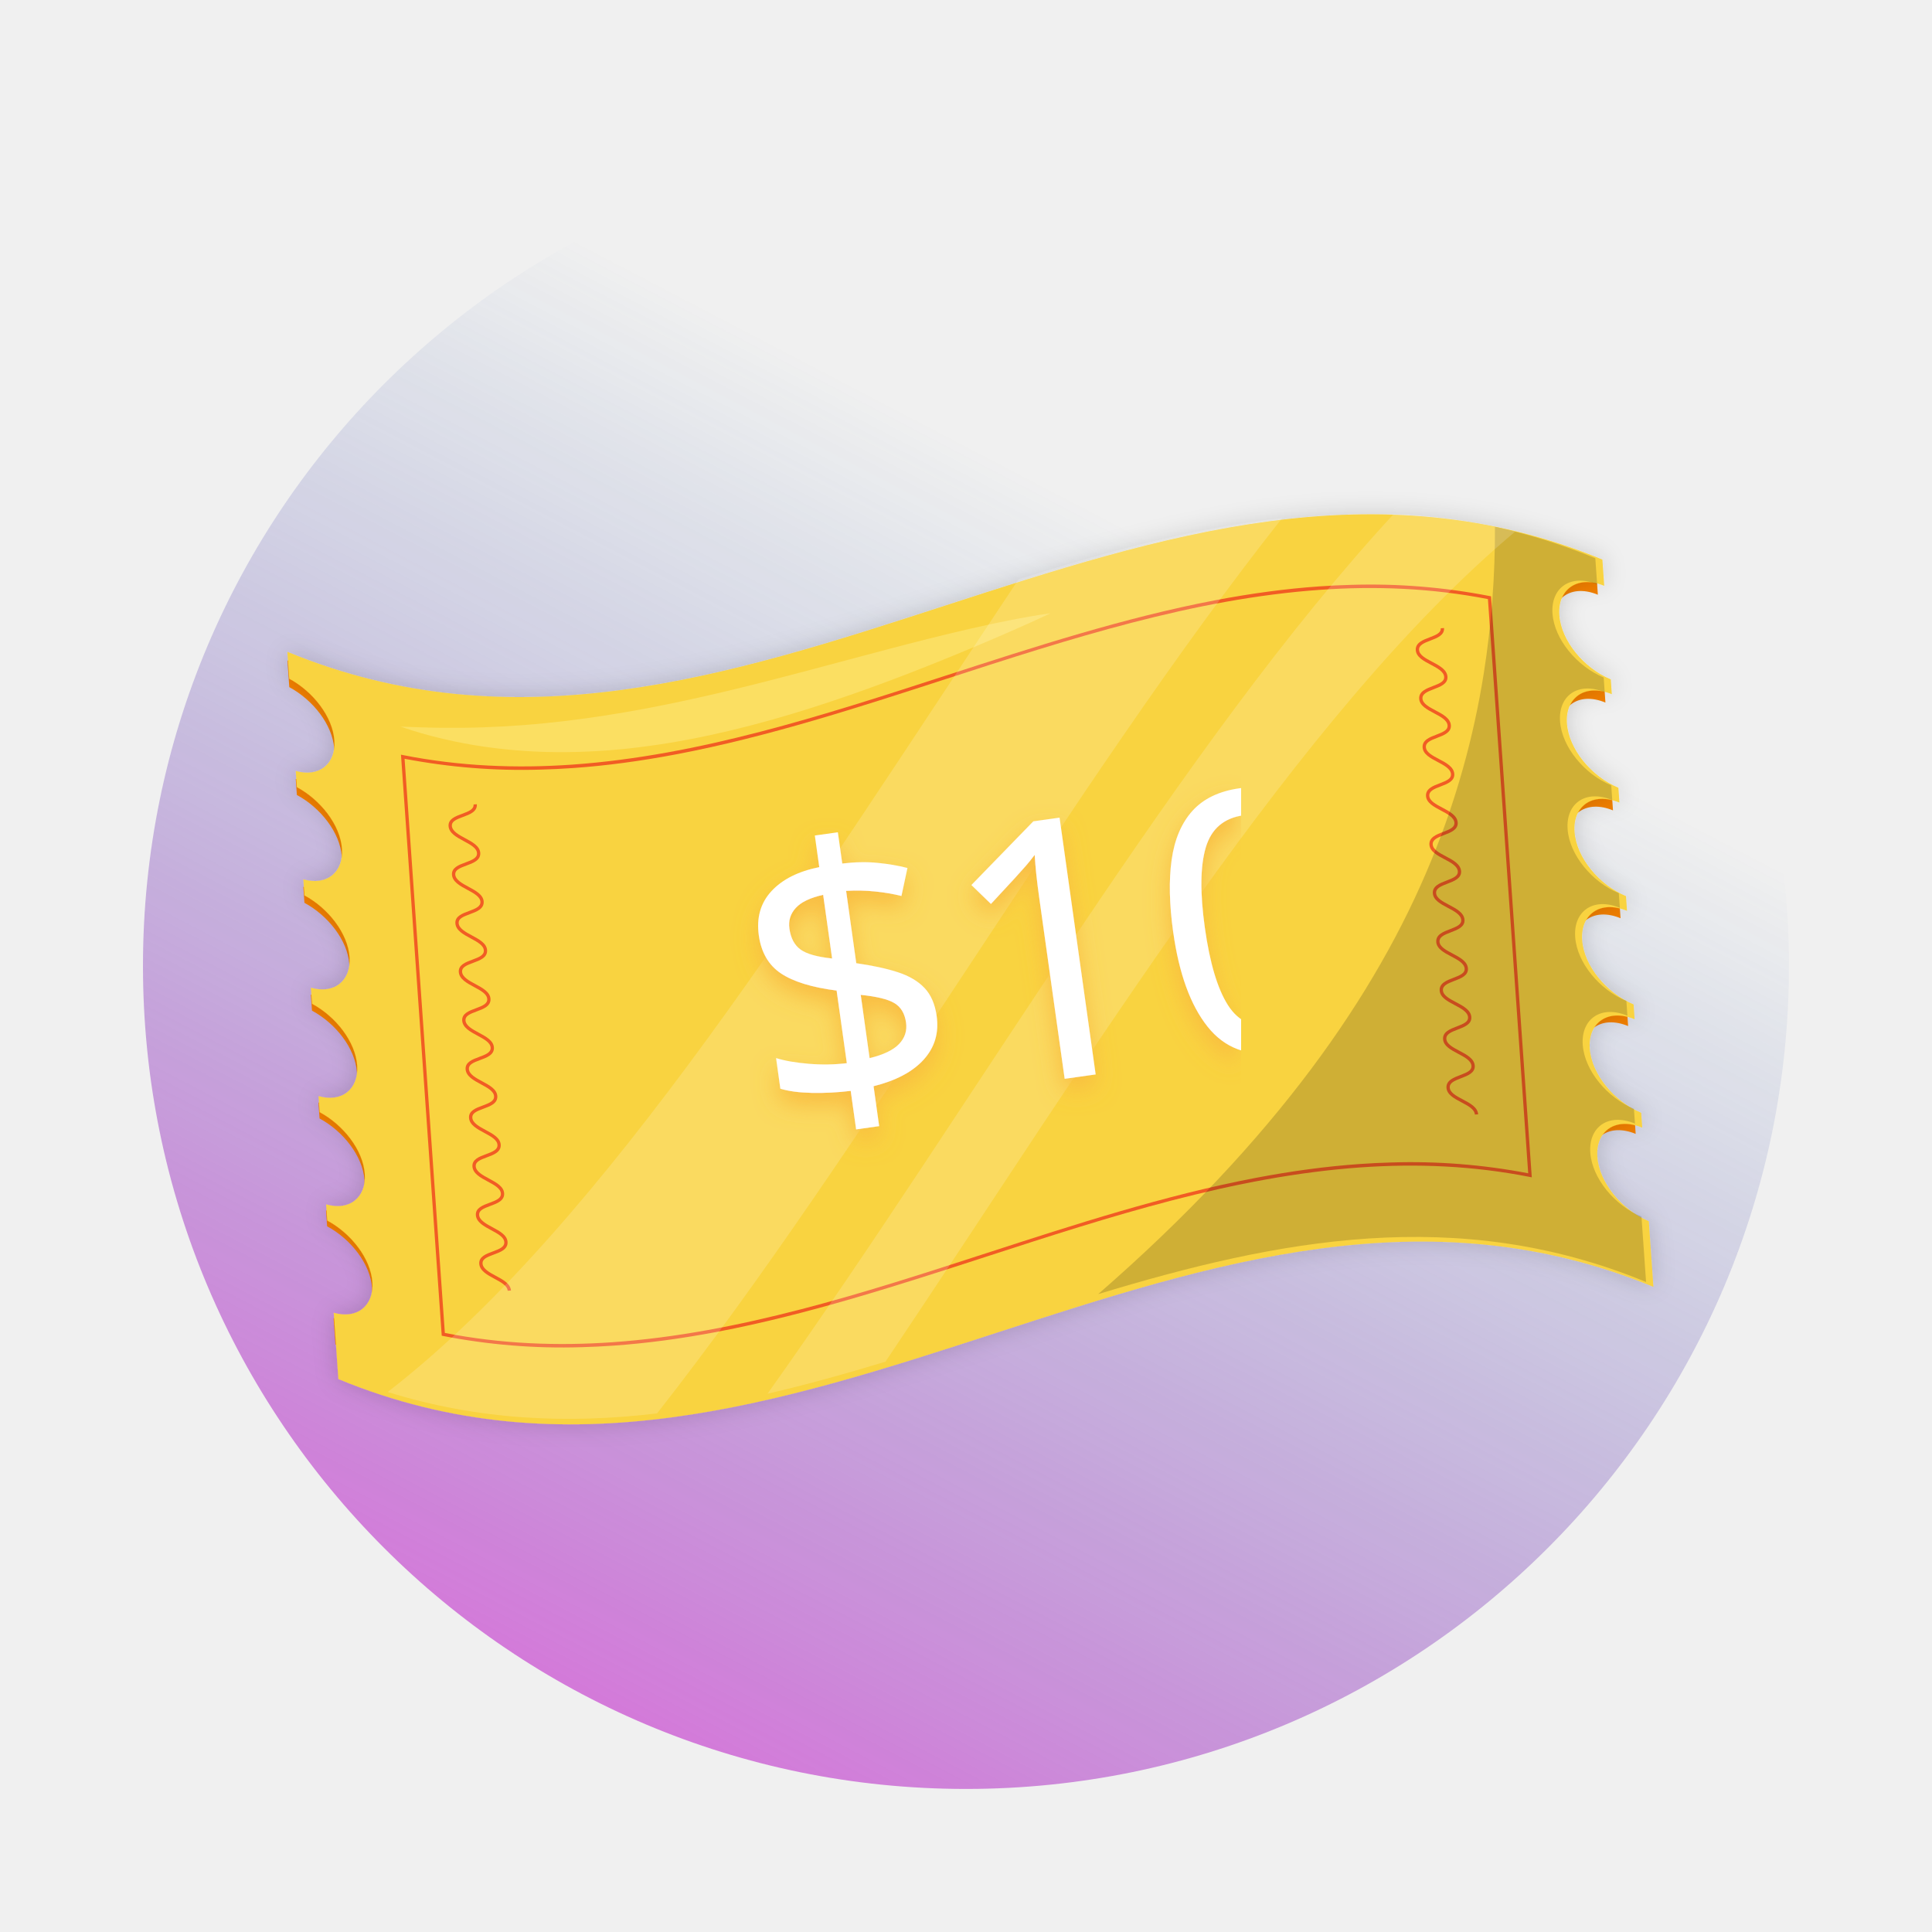
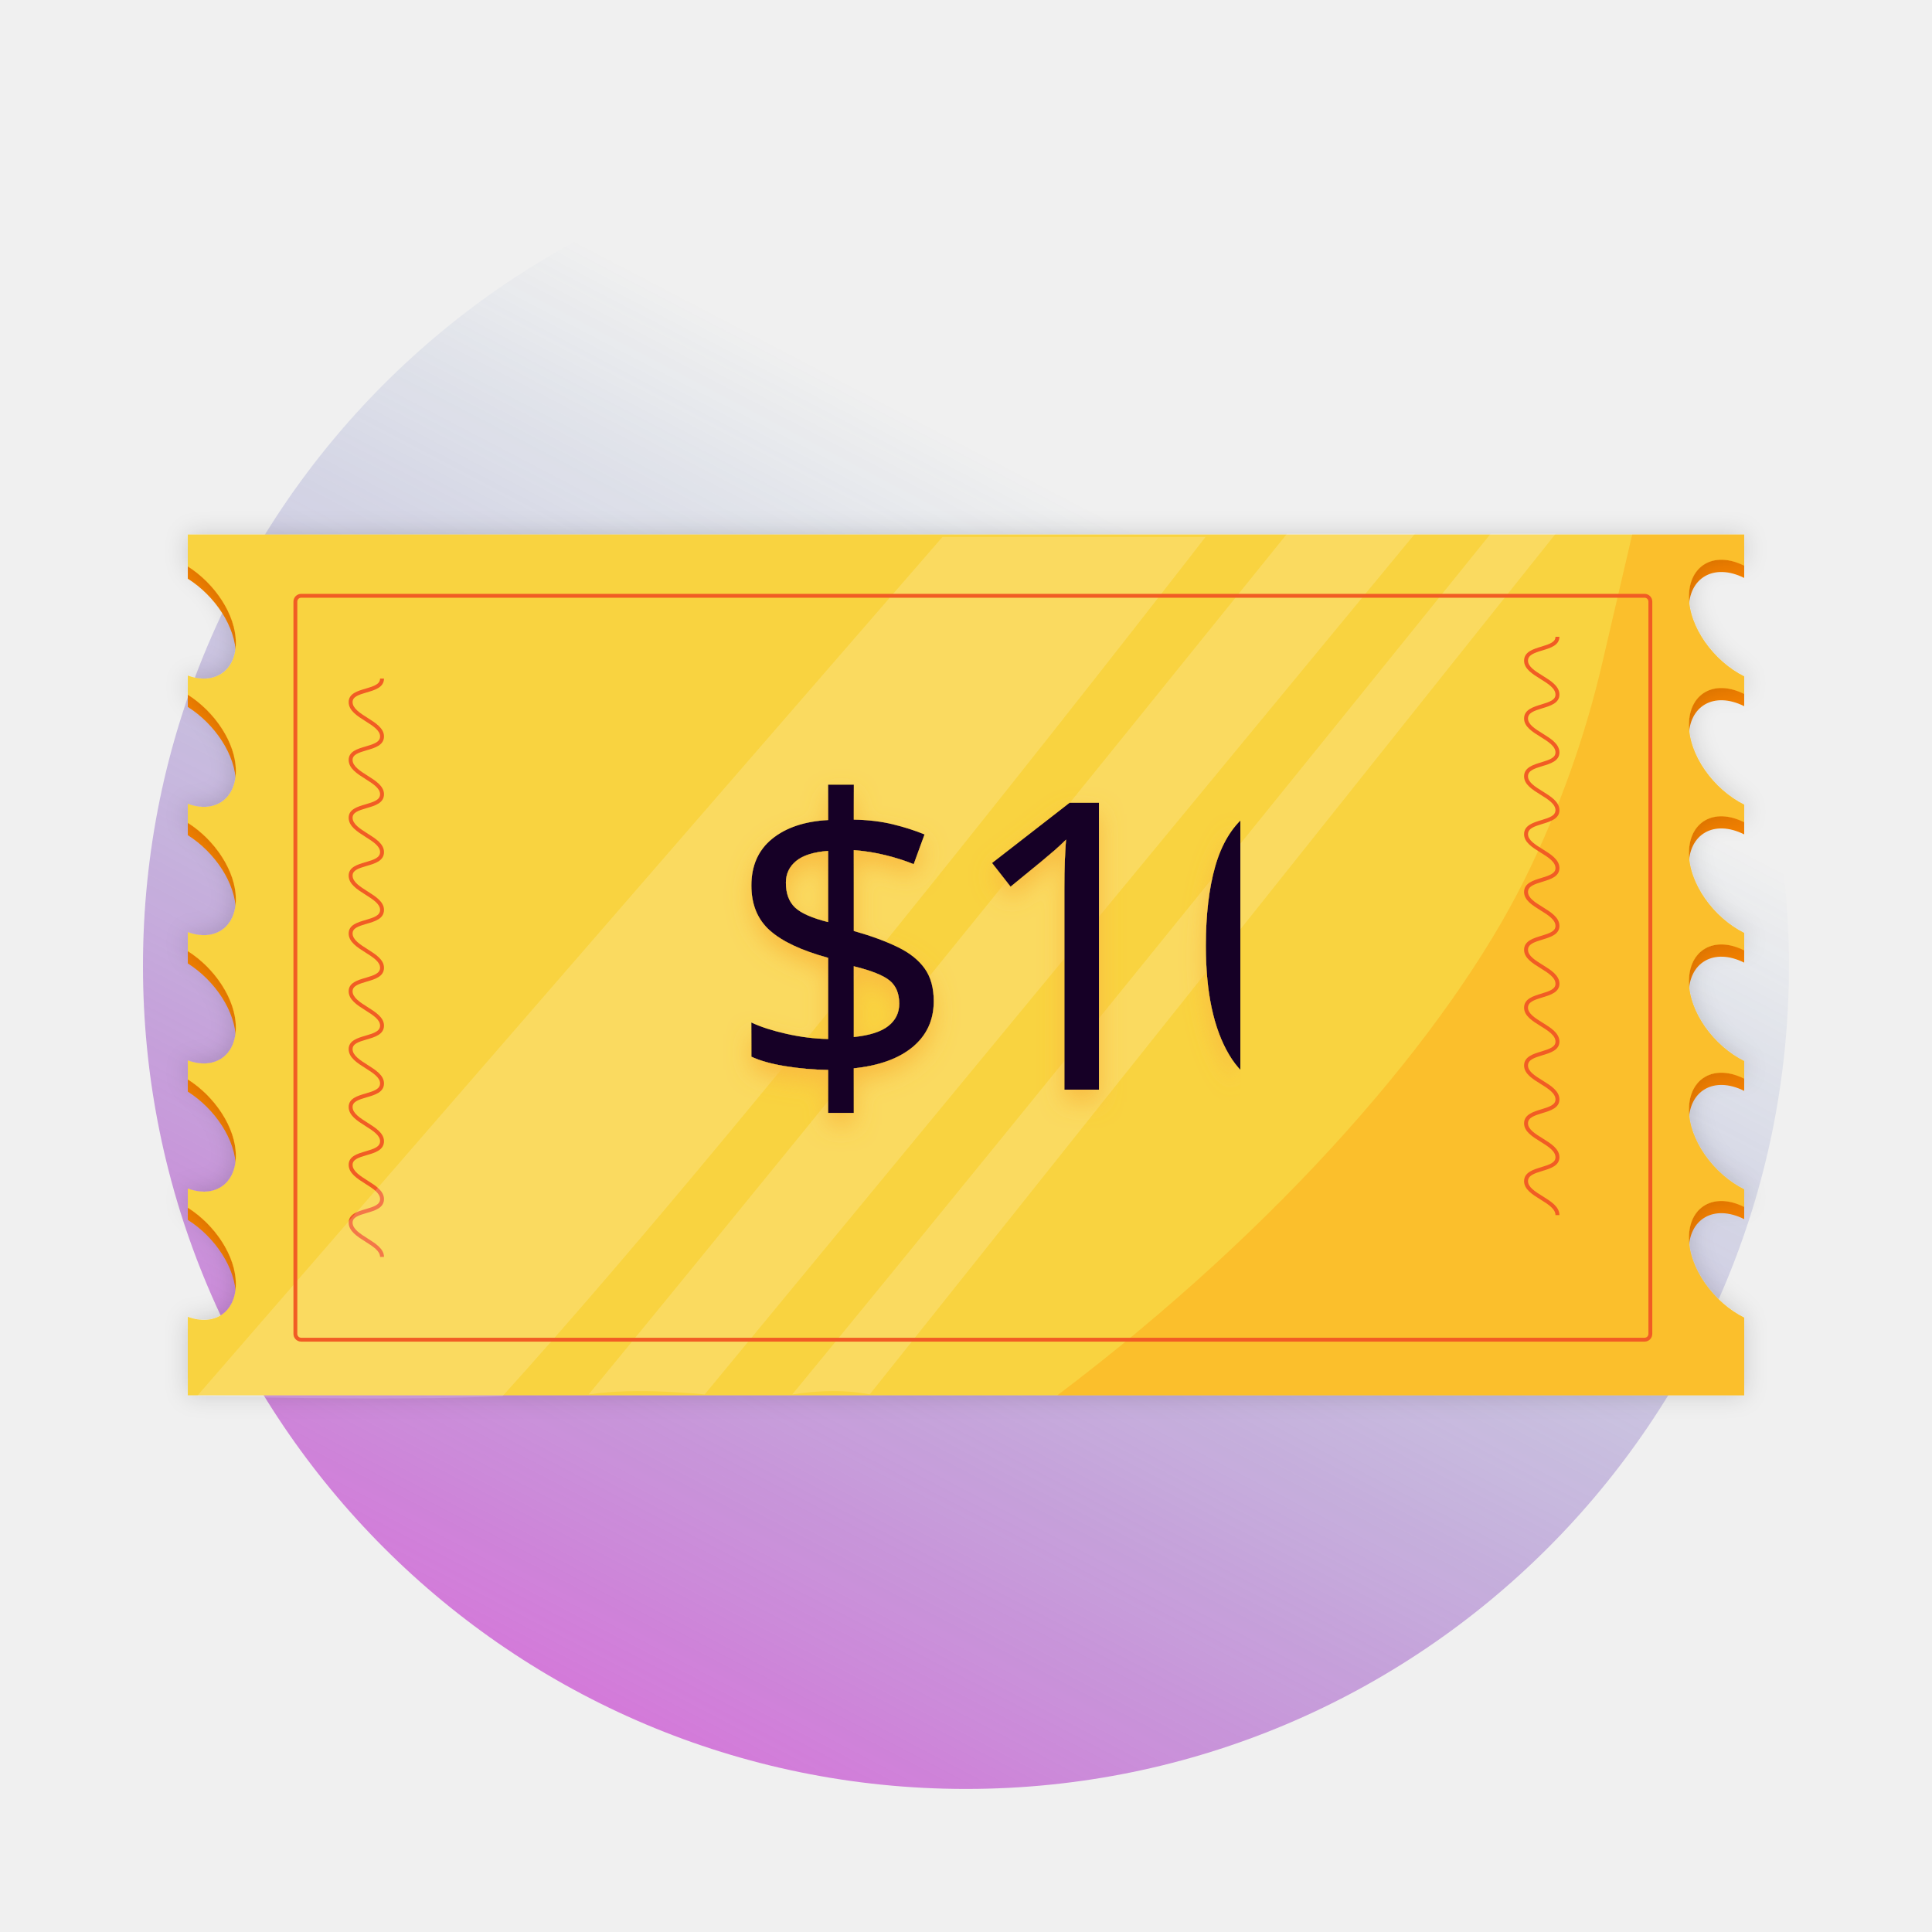
<svg xmlns="http://www.w3.org/2000/svg" width="500" height="500" viewBox="0 0 500 500">
  <defs>
-     <style>
-       .cls-1 {
-         clip-path: url(#clip-e-Voucher_10);
-       }
- 
-       .cls-2 {
-         fill: url(#linear-gradient);
-       }
- 
-       .cls-3 {
-         fill: #f48100;
-       }
- 
-       .cls-4 {
-         fill: #f9d33f;
-       }
- 
-       .cls-5 {
-         fill: #f15c24;
-       }
- 
-       .cls-6, .cls-9 {
-         opacity: 0.169;
-       }
- 
-       .cls-7 {
-         opacity: 0.541;
-         mix-blend-mode: soft-light;
-         isolation: isolate;
-       }
- 
-       .cls-10, .cls-8, .cls-9 {
-         fill: #fff;
-       }
- 
-       .cls-10 {
-         font-size: 94px;
-         font-family: BebasNeueBold, Bebas Neue;
-       }
- 
-       .cls-11 {
-         filter: url(#_10);
-       }
- 
-       .cls-12 {
-         filter: url(#_Path_);
-       }
-     </style>
    <linearGradient id="linear-gradient" x1="0.595" y1="0.229" x2="0.101" y2="1.174" gradientUnits="objectBoundingBox">
      <stop offset="0" stop-color="#124c9f" stop-opacity="0" />
      <stop offset="1" stop-color="#ff21da" stop-opacity="0.82" />
    </linearGradient>
-     <filter id="_Path_" x="64.061" y="119.339" width="371.877" height="261.322" filterUnits="userSpaceOnUse">
+     <filter id="_Path_" x="39.603" y="129.344" width="420.794" height="240.771" filterUnits="userSpaceOnUse">
      <feOffset input="SourceAlpha" />
      <feGaussianBlur stdDeviation="3" result="blur" />
      <feFlood flood-opacity="0.161" />
      <feComposite operator="in" in2="blur" />
      <feComposite in="SourceGraphic" />
    </filter>
-     <filter id="_10" x="176.427" y="184.434" width="144.637" height="145.488" filterUnits="userSpaceOnUse">
+     <filter id="_10" x="179" y="182" width="142" height="143" filterUnits="userSpaceOnUse">
      <feOffset dy="3" input="SourceAlpha" />
      <feGaussianBlur stdDeviation="3" result="blur-2" />
      <feFlood flood-color="#f9bb3f" />
      <feComposite operator="in" in2="blur-2" />
      <feComposite in="SourceGraphic" />
    </filter>
    <clipPath id="clip-e-Voucher_10">
      <rect width="500" height="500" />
    </clipPath>
  </defs>
-   <g id="e-Voucher_10" data-name="e-Voucher 10" class="cls-1">
-     <ellipse id="Ellipse_58" data-name="Ellipse 58" class="cls-2" cx="212.989" cy="212.989" rx="212.989" ry="212.989" transform="translate(37 37)" />
-     <g id="Layer_1" data-name="Layer 1" transform="matrix(0.998, -0.07, 0.07, 0.998, 73.061, 152.011)">
-       <g id="_Group_" data-name="&lt;Group&gt;" transform="translate(0 0)">
-         <path id="_Path_2" data-name="&lt;Path&gt;" class="cls-3" d="M339.344,23.026V16.253c-113.115-56.3-226.23,56.3-339.344,0v6.934C5.9,26.913,10.476,33.7,10.476,39.834,10.476,45.942,5.9,49.154,0,47v4.151C5.9,54.875,10.476,61.665,10.476,67.8,10.476,73.9,5.9,77.116,0,74.962v4.15c5.9,3.727,10.476,10.517,10.476,16.648,0,6.108-4.572,9.32-10.476,7.165v4.15c5.9,3.726,10.476,10.516,10.476,16.648,0,6.107-4.572,9.32-10.476,7.164v4.151c5.9,3.726,10.476,10.516,10.476,16.647,0,6.107-4.572,9.32-10.476,7.165V163c5.9,3.726,10.476,10.516,10.476,16.648,0,6.107-4.572,9.32-10.476,7.164v6.823c113.115,56.3,226.229-56.3,339.344,0v-6.662c-6.664-3.324-12.067-10.77-12.067-17.447,0-6.652,5.4-10.01,12.067-6.686V159.01c-6.664-3.325-12.067-10.771-12.067-17.448,0-6.651,5.4-10.01,12.067-6.686v-3.83c-6.664-3.324-12.067-10.77-12.067-17.447,0-6.651,5.4-10.01,12.067-6.686v-3.83c-6.664-3.324-12.067-10.77-12.067-17.447,0-6.652,5.4-10.009,12.067-6.686v-3.83c-6.664-3.324-12.067-10.77-12.067-17.447,0-6.651,5.4-10.01,12.067-6.686v-3.83c-6.664-3.324-12.067-10.77-12.067-17.447C327.278,23.061,332.68,19.7,339.344,23.026Z" transform="translate(0 2.686)" />
-         <g class="cls-12" transform="matrix(1, 0.07, -0.07, 1, -62.28, -156.74)">
-           <path id="_Path_3" data-name="&lt;Path&gt;" class="cls-4" d="M327.293,29.742c0,6.655,5.375,14.1,12.051,17.426V51c-6.676-3.329-12.051.048-12.051,6.676,0,6.69,5.375,14.13,12.051,17.46v3.835c-6.676-3.33-12.051.014-12.051,6.677,0,6.689,5.375,14.13,12.051,17.46v3.8c-6.676-3.329-12.051.048-12.051,6.711,0,6.69,5.375,14.1,12.051,17.426v3.834c-6.676-3.329-12.051.048-12.051,6.711s5.375,14.1,12.051,17.425v3.834c-6.676-3.329-12.051.048-12.051,6.677,0,6.689,5.375,14.131,12.051,17.46v16.946c-113.115-56.3-226.23,56.3-339.344,0V186.815c5.888,2.146,10.476-1.056,10.476-7.172S5.888,166.742,0,163.022v-4.177c5.888,2.181,10.476-1.056,10.476-7.138,0-6.14-4.588-12.934-10.476-16.656v-4.142c5.888,2.146,10.476-1.057,10.476-7.173C10.476,117.6,5.888,110.8,0,107.08v-4.142c5.888,2.146,10.476-1.056,10.476-7.173C10.476,89.626,5.888,82.831,0,79.11V74.968c5.888,2.145,10.476-1.056,10.476-7.172S5.888,54.894,0,51.174V47c5.888,2.146,10.476-1.056,10.476-7.138C10.476,33.719,5.888,26.924,0,23.2V16.254c113.115,56.3,226.229-56.3,339.344,0v6.779C332.668,19.7,327.293,23.081,327.293,29.742Z" transform="matrix(1, -0.07, 0.07, 1, 73.06, 152.01)" />
+   <g id="e-Voucher_10" data-name="e-Voucher 10" clip-path="url(#clip-e-Voucher_10)">
+     <ellipse id="Ellipse_58" data-name="Ellipse 58" cx="212.989" cy="212.989" rx="212.989" ry="212.989" transform="translate(37 37)" fill="url(#linear-gradient)" />
+     <g id="Layer_1" data-name="Layer 1" transform="translate(48.603 138.08)">
+       <g id="_Group_" data-name="&lt;Group&gt;" transform="translate(0)">
+         <path id="_Path_2" data-name="&lt;Path&gt;" d="M402.794,8.039V0C271,0,134.264,66.831,0,0V8.23c7.008,4.423,12.435,12.482,12.435,19.76,0,7.249-5.426,11.063-12.435,8.5v4.927C7.008,45.844,12.435,53.9,12.435,61.181c0,7.25-5.426,11.062-12.435,8.5v4.926c7.008,4.423,12.435,12.483,12.435,19.761,0,7.25-5.426,11.063-12.435,8.5V107.8c7.008,4.423,12.435,12.483,12.435,19.76,0,7.249-5.426,11.062-12.435,8.5v4.927c7.008,4.423,12.435,12.482,12.435,19.76,0,7.249-5.426,11.063-12.435,8.5v4.926c7.008,4.423,12.435,12.482,12.435,19.761,0,7.249-5.426,11.063-12.435,8.5,0,2.7,0,9.892,0,12.592,149.724,0,266.091-4.493,402.794-4.493v-7.908c-7.91-3.946-14.323-12.784-14.323-20.709,0-7.9,6.413-11.882,14.323-7.936v-4.545c-7.91-3.946-14.323-12.785-14.323-20.71,0-7.895,6.413-11.881,14.323-7.936v-4.546c-7.91-3.945-14.323-12.784-14.323-20.709,0-7.895,6.413-11.882,14.323-7.936v-4.546c-7.91-3.946-14.323-12.784-14.323-20.709,0-7.9,6.413-11.881,14.323-7.936V69.875c-7.91-3.946-14.323-12.784-14.323-20.709,0-7.895,6.413-11.881,14.323-7.936V36.685c-7.91-3.946-14.323-12.784-14.323-20.709C388.471,8.08,394.883,4.094,402.794,8.039Z" transform="translate(0 3.452)" fill="#f48100" />
+         <g transform="matrix(1, 0, 0, 1, -48.6, -138.08)" filter="url(#_Path_)">
+           <path id="_Path_3" data-name="&lt;Path&gt;" d="M388.489,16.011c0,7.9,6.381,16.732,14.3,20.685v4.551c-7.924-3.952-14.3.057-14.3,7.924,0,7.94,6.381,16.772,14.3,20.724v4.552c-7.924-3.952-14.3.017-14.3,7.925,0,7.939,6.381,16.772,14.3,20.724v4.51c-7.924-3.952-14.3.057-14.3,7.965,0,7.94,6.381,16.732,14.3,20.684v4.551c-7.924-3.952-14.3.057-14.3,7.966s6.381,16.731,14.3,20.683v4.551c-7.924-3.952-14.3.057-14.3,7.925,0,7.94,6.381,16.773,14.3,20.724v20.115H0V202.453C6.989,205,12.435,201.2,12.435,193.94S6.989,178.627,0,174.211v-4.958c6.989,2.588,12.435-1.253,12.435-8.473,0-7.288-5.445-15.353-12.435-19.77v-4.916c6.989,2.547,12.435-1.254,12.435-8.514,0-7.288-5.445-15.353-12.435-19.77v-4.917c6.989,2.548,12.435-1.254,12.435-8.514,0-7.287-5.445-15.353-12.435-19.769V69.692c6.989,2.546,12.435-1.253,12.435-8.514S6.989,45.866,0,41.449V36.492c6.989,2.547,12.435-1.254,12.435-8.473,0-7.287-5.445-15.353-12.435-19.77V0H402.794V8.046C394.869,4.094,388.489,8.1,388.489,16.011Z" transform="translate(48.6 138.34)" fill="#f9d33f" />
        </g>
-         <g id="_Group_2" data-name="&lt;Group&gt;" transform="translate(27.594 18.517)">
+         <g id="_Group_2" data-name="&lt;Group&gt;" transform="translate(41.63 37.529)">
          <g id="_Group_3" data-name="&lt;Group&gt;" transform="translate(0 0)">
-             <path id="_Compound_Path_" data-name="&lt;Compound Path&gt;" class="cls-5" d="M44.166,183.147c-2.8,0-5.6-.061-8.345-.181A160.748,160.748,0,0,1,.316,177.56L0,177.474V26.806l.54.147c1.783.484,3.6.942,5.414,1.362,1.785.414,3.609.8,5.421,1.153,1.787.346,3.613.667,5.428.952,1.788.282,3.616.537,5.433.76,3.548.435,7.207.764,10.877.978,3.547.206,7.209.311,10.886.311,2.023,0,4.1-.032,6.165-.094,2.021-.061,4.1-.153,6.165-.274,3.984-.232,8.131-.582,12.325-1.038,3.961-.431,8.1-.972,12.31-1.609,3.927-.595,8.061-1.3,12.286-2.083,3.931-.733,7.939-1.537,12.253-2.458,3.84-.82,7.834-1.715,12.21-2.735,8.124-1.894,16.325-3.935,24.255-5.909h.005C165.2,10.487,189.216,4.51,212.853,1.7c2.388-.284,4.769-.535,7.077-.747s4.622-.391,6.864-.532,4.491-.248,6.678-.318S237.85,0,239.989,0c2.8,0,5.6.061,8.346.181A160.739,160.739,0,0,1,283.84,5.587l.316.086V156.34l-.54-.147c-1.784-.484-3.605-.942-5.414-1.362-1.785-.414-3.609-.8-5.421-1.153-1.787-.346-3.613-.667-5.428-.952-1.787-.281-3.615-.537-5.433-.76-3.548-.435-7.207-.764-10.877-.978-3.547-.206-7.209-.311-10.886-.311-2.023,0-4.1.032-6.165.094-2.022.061-4.1.153-6.165.274-3.984.232-8.131.581-12.325,1.038-3.961.431-8.1.972-12.31,1.609-3.928.595-8.062,1.3-12.286,2.083-3.93.732-7.938,1.536-12.253,2.458-3.84.82-7.834,1.715-12.21,2.735-8.124,1.894-16.325,3.935-24.255,5.909l-.007,0h0c-23.225,5.78-47.24,11.757-70.874,14.564-2.39.284-4.771.535-7.077.747s-4.621.391-6.864.532-4.491.248-6.678.318S46.306,183.147,44.166,183.147ZM.856,27.925V176.819c1.769.476,3.578.927,5.375,1.34,1.772.407,3.583.789,5.382,1.135,3.52.676,7.148,1.244,10.782,1.686,3.523.429,7.156.753,10.8.963,3.521.2,7.157.306,10.806.306,2.022,0,4.1-.032,6.165-.094,2.021-.061,4.1-.153,6.165-.274,3.984-.232,8.131-.581,12.325-1.038,3.962-.431,8.1-.972,12.31-1.609,3.927-.595,8.061-1.3,12.286-2.083,3.93-.732,7.938-1.537,12.253-2.458,3.839-.82,7.833-1.715,12.21-2.735,8.122-1.893,16.32-3.934,24.248-5.907l.007,0h.006c23.225-5.78,47.241-11.758,70.877-14.565,2.389-.284,4.77-.535,7.077-.747s4.62-.391,6.864-.532,4.491-.248,6.677-.318,4.379-.106,6.518-.106c2.8,0,5.605.061,8.346.181a160.869,160.869,0,0,1,34.966,5.26V6.328c-1.77-.476-3.578-.927-5.375-1.34-1.772-.407-3.583-.789-5.382-1.135-3.521-.677-7.149-1.244-10.782-1.686-3.523-.429-7.156-.753-10.8-.963C247.442,1,243.806.9,240.157.9c-2.023,0-4.1.032-6.165.094-2.022.061-4.1.153-6.165.274C223.843,1.5,219.7,1.846,215.5,2.3c-3.962.431-8.1.972-12.31,1.609-3.928.595-8.061,1.3-12.286,2.083-3.93.732-7.938,1.536-12.253,2.458-3.84.82-7.834,1.715-12.21,2.735-8.121,1.893-16.318,3.933-24.246,5.906l-.009,0-.007,0C118.956,22.879,94.939,28.856,71.3,31.664c-2.388.284-4.769.535-7.077.747s-4.621.391-6.864.532-4.491.248-6.677.318-4.378.106-6.518.106c-2.8,0-5.605-.061-8.346-.181A160.869,160.869,0,0,1,.856,27.925Z" />
+             <path id="_Path_4" data-name="&lt;Path&gt;" d="M8.128,149.679c0-1.55-1.838-2.711-3.784-3.939C2.209,144.391,0,143,0,140.8c0-2.213,2.33-2.887,4.386-3.482,2.26-.654,3.742-1.189,3.742-2.612,0-1.551-1.838-2.711-3.784-3.939C2.209,129.422,0,128.027,0,125.834c0-2.211,2.33-2.886,4.386-3.48,2.26-.654,3.742-1.189,3.742-2.613,0-1.55-1.838-2.711-3.784-3.939C2.209,114.453,0,113.058,0,110.867c0-2.212,2.33-2.887,4.386-3.481,2.26-.654,3.742-1.189,3.742-2.613,0-1.55-1.838-2.711-3.784-3.94C2.209,99.485,0,98.091,0,95.9c0-2.212,2.33-2.887,4.386-3.481,2.26-.654,3.742-1.188,3.742-2.611,0-1.552-1.838-2.711-3.784-3.94C2.209,84.517,0,83.122,0,80.93c0-2.212,2.33-2.887,4.386-3.481,2.26-.654,3.742-1.189,3.742-2.612,0-1.552-1.838-2.711-3.784-3.939C2.209,69.549,0,68.154,0,65.963c0-2.212,2.33-2.887,4.386-3.48,2.26-.655,3.742-1.19,3.742-2.612,0-1.55-1.838-2.711-3.784-3.939C2.209,54.582,0,53.188,0,51c0-2.212,2.33-2.887,4.386-3.482,2.26-.654,3.742-1.188,3.742-2.612,0-1.55-1.838-2.711-3.784-3.939C2.209,39.614,0,38.219,0,36.028c0-2.212,2.33-2.886,4.386-3.48,2.26-.654,3.742-1.189,3.742-2.613,0-1.55-1.838-2.711-3.784-3.939C2.209,24.647,0,23.252,0,21.06c0-2.212,2.33-2.886,4.386-3.481,2.26-.654,3.742-1.189,3.742-2.612,0-1.55-1.838-2.711-3.784-3.939C2.209,9.68,0,8.285,0,6.093,0,3.88,2.33,3.206,4.386,2.612,6.646,1.958,8.128,1.423,8.128,0H9.143c0,2.293-2.377,2.981-4.475,3.588-2.206.638-3.652,1.158-3.652,2.505,0,1.632,1.968,2.875,3.871,4.076,2.092,1.321,4.256,2.687,4.256,4.8,0,2.293-2.377,2.982-4.475,3.589-2.206.638-3.652,1.157-3.652,2.5,0,1.632,1.968,2.875,3.871,4.076,2.092,1.322,4.256,2.687,4.256,4.8,0,2.294-2.377,2.982-4.475,3.588-2.206.639-3.652,1.158-3.652,2.505,0,1.632,1.968,2.875,3.871,4.076,2.092,1.321,4.256,2.687,4.256,4.8,0,2.294-2.377,2.981-4.475,3.588C2.462,49.129,1.016,49.648,1.016,51c0,1.632,1.968,2.874,3.871,4.076,2.092,1.32,4.256,2.687,4.256,4.8,0,2.293-2.377,2.981-4.475,3.588-2.206.639-3.652,1.157-3.652,2.505,0,1.632,1.968,2.874,3.871,4.075,2.092,1.322,4.256,2.687,4.256,4.8,0,2.293-2.377,2.982-4.475,3.588-2.206.639-3.652,1.157-3.652,2.505,0,1.632,1.968,2.875,3.871,4.076,2.092,1.322,4.256,2.687,4.256,4.8,0,2.293-2.377,2.981-4.475,3.588-2.206.639-3.652,1.157-3.652,2.505,0,1.633,1.968,2.874,3.871,4.077,2.092,1.321,4.256,2.687,4.256,4.8,0,2.293-2.377,2.982-4.475,3.588-2.206.639-3.652,1.158-3.652,2.506,0,1.632,1.968,2.875,3.871,4.076,2.092,1.322,4.256,2.687,4.256,4.8,0,2.293-2.377,2.982-4.475,3.589-2.206.639-3.652,1.157-3.652,2.5,0,1.633,1.968,2.875,3.872,4.077,2.092,1.321,4.256,2.687,4.256,4.8,0,2.294-2.377,2.982-4.475,3.588-2.206.639-3.652,1.158-3.652,2.506,0,1.632,1.968,2.876,3.871,4.077,2.092,1.321,4.256,2.687,4.256,4.8Z" fill="#f15c24" />
          </g>
        </g>
-         <g id="_Group_4" data-name="&lt;Group&gt;" transform="translate(38.578 59.485)">
-           <g id="_Group_5" data-name="&lt;Group&gt;" transform="translate(0 0)">
-             <path id="_Path_4" data-name="&lt;Path&gt;" class="cls-5" d="M6.848,126.1c0-1.306-1.548-2.284-3.188-3.318C1.861,121.646,0,120.47,0,118.623c0-1.864,1.963-2.432,3.7-2.933,1.9-.551,3.152-1,3.152-2.2,0-1.307-1.548-2.284-3.188-3.319-1.8-1.136-3.66-2.312-3.66-4.159,0-1.863,1.963-2.431,3.7-2.932,1.9-.551,3.152-1,3.152-2.2,0-1.306-1.548-2.284-3.188-3.319C1.861,96.424,0,95.249,0,93.4c0-1.864,1.963-2.432,3.7-2.933,1.9-.551,3.152-1,3.152-2.2,0-1.306-1.548-2.284-3.188-3.319C1.861,83.813,0,82.639,0,80.792c0-1.864,1.963-2.432,3.7-2.933,1.9-.551,3.152-1,3.152-2.2,0-1.308-1.548-2.284-3.188-3.319C1.861,71.2,0,70.028,0,68.182c0-1.864,1.963-2.432,3.7-2.933,1.9-.551,3.152-1,3.152-2.2,0-1.307-1.548-2.284-3.188-3.319C1.861,58.593,0,57.418,0,55.572c0-1.864,1.963-2.432,3.7-2.932,1.9-.552,3.152-1,3.152-2.2,0-1.306-1.548-2.284-3.188-3.318C1.861,45.984,0,44.809,0,42.963,0,41.1,1.963,40.53,3.7,40.029c1.9-.551,3.152-1,3.152-2.2,0-1.306-1.549-2.284-3.188-3.319C1.861,33.374,0,32.2,0,30.352c0-1.864,1.963-2.431,3.7-2.932,1.9-.551,3.152-1,3.152-2.2,0-1.306-1.548-2.284-3.188-3.318C1.861,20.764,0,19.589,0,17.743c0-1.864,1.963-2.431,3.7-2.933,1.9-.551,3.152-1,3.152-2.2,0-1.306-1.549-2.284-3.188-3.318C1.861,8.155,0,6.98,0,5.133,0,3.269,1.963,2.7,3.7,2.2,5.6,1.65,6.848,1.2,6.848,0H7.7c0,1.932-2,2.511-3.77,3.023C2.075,3.56.856,4,.856,5.133c0,1.375,1.658,2.422,3.261,3.434C5.88,9.68,7.7,10.831,7.7,12.609c0,1.932-2,2.512-3.77,3.023-1.858.537-3.077.975-3.077,2.11,0,1.375,1.658,2.422,3.261,3.434C5.88,22.291,7.7,23.441,7.7,25.219c0,1.932-2,2.512-3.77,3.023-1.858.538-3.077.975-3.077,2.11,0,1.375,1.658,2.422,3.261,3.434C5.88,34.9,7.7,36.051,7.7,37.829c0,1.932-2,2.512-3.77,3.023-1.858.538-3.077.975-3.077,2.111,0,1.375,1.658,2.421,3.261,3.434C5.88,47.509,7.7,48.661,7.7,50.439c0,1.932-2,2.511-3.77,3.023C2.075,54,.856,54.436.856,55.572c0,1.375,1.658,2.422,3.261,3.433C5.88,60.119,7.7,61.269,7.7,63.048c0,1.932-2,2.512-3.77,3.023-1.858.538-3.077.975-3.077,2.11,0,1.375,1.658,2.422,3.261,3.434C5.88,72.729,7.7,73.879,7.7,75.659c0,1.932-2,2.511-3.77,3.023-1.858.538-3.077.975-3.077,2.11,0,1.376,1.658,2.422,3.261,3.435C5.88,85.339,7.7,86.49,7.7,88.268c0,1.932-2,2.512-3.77,3.023C2.075,91.829.856,92.267.856,93.4c0,1.375,1.658,2.422,3.261,3.434C5.88,97.95,7.7,99.1,7.7,100.879c0,1.932-2,2.512-3.77,3.023-1.858.538-3.077.975-3.077,2.11,0,1.376,1.658,2.422,3.262,3.435C5.88,110.56,7.7,111.711,7.7,113.49c0,1.932-2,2.512-3.77,3.023-1.858.538-3.077.976-3.077,2.111,0,1.375,1.658,2.423,3.261,3.435C5.88,123.171,7.7,124.323,7.7,126.1Z" />
+         <path id="_Path_5" data-name="&lt;Path&gt;" d="M163.465,16.011c0,7.9,6.38,16.732,14.3,20.684v4.551c-7.925-3.952-14.3.057-14.3,7.925,0,7.939,6.38,16.772,14.3,20.724v4.551c-7.925-3.951-14.3.017-14.3,7.925,0,7.94,6.38,16.773,14.3,20.724v4.511c-7.925-3.951-14.3.057-14.3,7.966,0,7.939,6.38,16.732,14.3,20.684v4.551c-7.925-3.952-14.3.056-14.3,7.965s6.38,16.732,14.3,20.684v4.551c-7.925-3.951-14.3.057-14.3,7.925,0,7.94,6.38,16.772,14.3,20.724v20.115H0c57.867-43.661,101.321-93.908,120.984-133.633a256.684,256.684,0,0,0,20.174-56.415C145.193,15.333,148.782,0,148.782,0h28.987V8.046C169.844,4.094,163.465,8.1,163.465,16.011Z" transform="translate(225.025 0.264)" fill="#ff9100" opacity="0.31" />
+         <path id="_Path_6" data-name="&lt;Path&gt;" d="M261,0S149.321,144.7,79.073,222.356c-27.349,1.324-79.073,0-79.073,0L192.926,0Z" transform="translate(2.372 0.896)" fill="#fff" opacity="0.169" />
+         <path id="_Path_7" data-name="&lt;Path&gt;" d="M213.884,0,30.024,222.8S12.271,220.859,0,222.8C64.065,144.931,180.783,0,180.783,0Z" transform="translate(103.74 0)" fill="#fff" opacity="0.169" />
+         <path id="_Path_8" data-name="&lt;Path&gt;" d="M197.609,0,20.041,222.8s-7.769-1.945-20.041,0C64.065,144.931,180.783,0,180.783,0Z" transform="translate(156.43 0)" fill="#fff" opacity="0.169" />
+         <g id="_Group_4" data-name="&lt;Group&gt;" transform="translate(345.827 26.714)">
+           <g id="_Group_5" data-name="&lt;Group&gt;">
+             <path id="_Path_9" data-name="&lt;Path&gt;" d="M9.143,149.679H8.127c0-1.629-1.964-2.849-3.867-4.028-2.094-1.3-4.26-2.643-4.26-4.757,0-2.289,2.375-3,4.469-3.632,2.211-.664,3.659-1.2,3.659-2.553,0-1.629-1.967-2.849-3.867-4.027-2.094-1.3-4.26-2.643-4.26-4.757,0-2.288,2.375-3,4.469-3.632,2.211-.664,3.659-1.2,3.659-2.553,0-1.629-1.964-2.847-3.867-4.027-2.094-1.3-4.26-2.642-4.26-4.756,0-2.289,2.375-3,4.469-3.632,2.211-.665,3.659-1.2,3.659-2.553,0-1.629-1.967-2.848-3.867-4.027C2.166,99.446,0,98.1,0,95.99c0-2.289,2.375-3,4.469-3.632,2.211-.664,3.659-1.2,3.659-2.552,0-1.629-1.964-2.849-3.867-4.028C2.166,84.478,0,83.135,0,81.021c0-2.288,2.375-3,4.469-3.631,2.211-.664,3.659-1.2,3.659-2.552,0-1.629-1.964-2.848-3.867-4.028C2.166,69.51,0,68.167,0,66.054c0-2.289,2.375-3,4.469-3.632,2.211-.665,3.659-1.2,3.659-2.552,0-1.629-1.964-2.848-3.867-4.027C2.166,54.543,0,53.2,0,51.086c0-2.288,2.375-3,4.469-3.631,2.211-.664,3.659-1.2,3.659-2.553,0-1.629-1.964-2.847-3.867-4.027C2.166,39.576,0,38.233,0,36.119c0-2.289,2.375-3,4.469-3.632,2.211-.664,3.659-1.2,3.659-2.553,0-1.629-1.967-2.848-3.867-4.027C2.166,24.608,0,23.265,0,21.152c0-2.289,2.375-3,4.469-3.633,2.211-.663,3.659-1.2,3.659-2.551,0-1.629-1.964-2.849-3.867-4.027C2.166,9.641,0,8.3,0,6.184c0-2.289,2.375-3,4.469-3.631C6.68,1.888,8.127,1.352,8.127,0H9.143c0,2.208-2.328,2.908-4.382,3.525C2.5,4.2,1.016,4.758,1.016,6.184c0,1.548,1.836,2.687,3.78,3.893,2.138,1.325,4.348,2.7,4.348,4.891s-2.328,2.908-4.382,3.525c-2.263.681-3.745,1.233-3.745,2.659,0,1.549,1.836,2.687,3.78,3.893,2.138,1.325,4.348,2.7,4.348,4.89,0,2.209-2.328,2.908-4.382,3.526-2.263.68-3.745,1.232-3.745,2.659,0,1.548,1.836,2.687,3.78,3.893,2.139,1.325,4.348,2.7,4.348,4.89s-2.328,2.908-4.382,3.525c-2.263.68-3.745,1.233-3.745,2.658,0,1.548,1.836,2.687,3.78,3.894,2.138,1.325,4.348,2.7,4.348,4.89s-2.328,2.907-4.382,3.525c-2.263.68-3.745,1.232-3.745,2.659,0,1.548,1.836,2.687,3.78,3.892,2.138,1.326,4.348,2.7,4.348,4.892s-2.328,2.907-4.382,3.525c-2.263.68-3.745,1.233-3.745,2.659,0,1.549,1.836,2.688,3.78,3.894,2.138,1.326,4.348,2.7,4.348,4.891S6.816,92.713,4.761,93.33c-2.263.68-3.745,1.232-3.745,2.659,0,1.548,1.836,2.687,3.78,3.892,2.138,1.326,4.348,2.7,4.348,4.891,0,2.209-2.328,2.908-4.382,3.526-2.263.68-3.745,1.232-3.745,2.659,0,1.549,1.836,2.687,3.78,3.893,2.139,1.325,4.348,2.7,4.348,4.89,0,2.209-2.328,2.908-4.382,3.526-2.263.68-3.745,1.233-3.745,2.659,0,1.549,1.836,2.687,3.78,3.893,2.138,1.326,4.348,2.7,4.348,4.891s-2.328,2.908-4.382,3.526c-2.263.68-3.745,1.233-3.745,2.66,0,1.548,1.836,2.687,3.78,3.893C6.935,146.114,9.143,147.485,9.143,149.679Z" fill="#f15c24" />
          </g>
        </g>
-         <g id="_Group_6" data-name="&lt;Group&gt;" transform="translate(291.351 31.525)">
-           <g id="_Group_7" data-name="&lt;Group&gt;">
-             <path id="_Path_5" data-name="&lt;Path&gt;" class="cls-5" d="M7.7,126.1H6.847c0-1.373-1.655-2.4-3.258-3.393C1.825,121.613,0,120.481,0,118.7c0-1.929,2-2.53,3.765-3.06,1.863-.559,3.082-1.012,3.082-2.151,0-1.373-1.657-2.4-3.258-3.393C1.825,109,0,107.87,0,106.089c0-1.928,2-2.529,3.765-3.06,1.863-.559,3.082-1.012,3.082-2.151,0-1.372-1.655-2.4-3.258-3.393C1.825,96.391,0,95.26,0,93.479c0-1.929,2-2.529,3.765-3.06,1.863-.56,3.082-1.011,3.082-2.151,0-1.373-1.657-2.4-3.258-3.393C1.825,83.781,0,82.649,0,80.869c0-1.929,2-2.529,3.765-3.06,1.863-.56,3.082-1.012,3.082-2.15,0-1.373-1.655-2.4-3.258-3.393C1.825,71.171,0,70.039,0,68.258,0,66.33,2,65.729,3.765,65.2c1.863-.559,3.082-1.012,3.082-2.15,0-1.373-1.655-2.4-3.258-3.393C1.825,58.561,0,57.429,0,55.648c0-1.929,2-2.529,3.765-3.06,1.863-.56,3.082-1.011,3.082-2.15,0-1.373-1.655-2.4-3.258-3.392C1.825,45.951,0,44.82,0,43.039c0-1.928,2-2.529,3.765-3.059,1.863-.559,3.082-1.012,3.082-2.151,0-1.372-1.655-2.4-3.258-3.393C1.825,33.342,0,32.21,0,30.429,0,28.5,2,27.9,3.765,27.37c1.863-.56,3.082-1.011,3.082-2.151,0-1.373-1.657-2.4-3.258-3.393C1.825,20.732,0,19.6,0,17.82c0-1.929,2-2.529,3.765-3.061,1.863-.559,3.082-1.011,3.082-2.149,0-1.373-1.655-2.4-3.258-3.393C1.825,8.122,0,6.991,0,5.21,0,3.281,2,2.68,3.765,2.151,5.627,1.591,6.847,1.139,6.847,0H7.7c0,1.86-1.961,2.45-3.692,2.97C2.1,3.542.856,4.008.856,5.21c0,1.3,1.547,2.264,3.184,3.28C5.841,9.606,7.7,10.761,7.7,12.61s-1.961,2.45-3.692,2.969C2.1,16.153.856,16.618.856,17.819c0,1.3,1.547,2.264,3.184,3.28,1.8,1.117,3.663,2.271,3.663,4.12s-1.961,2.45-3.692,2.97C2.1,28.762.856,29.227.856,30.429c0,1.3,1.547,2.264,3.184,3.28,1.8,1.117,3.663,2.271,3.663,4.12s-1.961,2.45-3.692,2.97C2.1,41.372.856,41.838.856,43.039c0,1.3,1.547,2.264,3.184,3.28,1.8,1.117,3.663,2.271,3.663,4.12s-1.961,2.449-3.692,2.969C2.1,53.981.856,54.446.856,55.648c0,1.3,1.547,2.264,3.184,3.279C5.841,60.045,7.7,61.2,7.7,63.049S5.742,65.5,4.011,66.018C2.1,66.591.856,67.057.856,68.258c0,1.305,1.547,2.265,3.184,3.28C5.841,72.655,7.7,73.81,7.7,75.659s-1.961,2.449-3.692,2.97C2.1,79.2.856,79.667.856,80.869c0,1.3,1.547,2.264,3.184,3.279,1.8,1.117,3.663,2.272,3.663,4.12s-1.961,2.45-3.692,2.97C2.1,91.811.856,92.277.856,93.479c0,1.3,1.547,2.264,3.184,3.28,1.8,1.117,3.663,2.271,3.663,4.12s-1.961,2.45-3.692,2.97c-1.906.573-3.155,1.039-3.155,2.24,0,1.3,1.547,2.264,3.184,3.28,1.8,1.117,3.663,2.272,3.663,4.121s-1.961,2.45-3.692,2.97C2.1,117.033.856,117.5.856,118.7c0,1.3,1.547,2.264,3.184,3.28C5.842,123.1,7.7,124.252,7.7,126.1Z" />
-           </g>
+         <g id="Rectangle_28" data-name="Rectangle 28" transform="translate(27.342 15.608)" fill="none" stroke="#f15c24" stroke-width="1">
+           <rect width="351.667" height="193.521" rx="2" stroke="none" />
+           <rect x="0.5" y="0.5" width="350.667" height="192.521" rx="1.5" fill="none" />
        </g>
-         <path id="_Path_6" data-name="&lt;Path&gt;" class="cls-6" d="M129.548,23.415c0,6.656,5.375,14.1,12.051,17.426v3.834c-6.677-3.33-12.051.048-12.051,6.677,0,6.689,5.375,14.13,12.051,17.459v3.834c-6.677-3.329-12.051.014-12.051,6.677,0,6.689,5.375,14.131,12.051,17.46v3.8c-6.677-3.329-12.051.048-12.051,6.711,0,6.689,5.375,14.1,12.051,17.426v3.834c-6.677-3.33-12.051.048-12.051,6.71s5.375,14.1,12.051,17.426v3.834c-6.677-3.329-12.051.048-12.051,6.677,0,6.689,5.375,14.13,12.051,17.46v16.946C94.4,174.112,47.2,180.029,0,190.81c48.751-36.783,77.193-72.32,93.759-105.786a216.249,216.249,0,0,0,17-47.528A235.49,235.49,0,0,0,116.264,0,152.439,152.439,0,0,1,141.6,9.927v6.779C134.922,13.376,129.548,16.754,129.548,23.415Z" transform="translate(197.746 6.327)" />
-         <g id="_Group_8" data-name="&lt;Group&gt;" class="cls-7" transform="translate(28.022 20.596)">
-           <path id="_Path_7" data-name="&lt;Path&gt;" class="cls-8" d="M0,17.479c3.536.389,7.072.766,10.608,1.049s7.072.5,10.608.627,7.071.181,10.608.156c1.768-.015,3.536-.042,5.3-.095s3.536-.12,5.3-.2c7.072-.341,14.144-.951,21.215-1.775s14.144-1.858,21.216-3.031,14.143-2.479,21.215-3.826,14.143-2.75,21.215-4.085c1.768-.339,3.535-.662,5.3-.994s3.536-.648,5.3-.958q5.3-.941,10.608-1.782T159.116,1.06C162.652.621,166.187.234,169.723,0c-3.536,1.382-7.072,2.665-10.608,3.93s-7.072,2.49-10.608,3.687-7.071,2.361-10.608,3.492c-1.768.568-3.536,1.119-5.3,1.67s-3.536,1.086-5.3,1.608q-10.608,3.165-21.215,5.748c-7.072,1.709-14.143,3.179-21.215,4.345s-14.144,2.03-21.216,2.49a167.339,167.339,0,0,1-21.215.1c-1.768-.1-3.536-.249-5.3-.415s-3.536-.374-5.3-.616q-5.3-.717-10.608-1.862t-10.608-2.8A107.277,107.277,0,0,1,0,17.479Z" />
-         </g>
-         <path id="_Path_8" data-name="&lt;Path&gt;" class="cls-9" d="M246.668,0C187.486,64.959,128.3,154.342,69.122,219.768c-23.04,1.115-46.081-1.4-69.122-10.4C59.171,169.924,118.341,87.7,177.512,11.061,200.564,5.574,223.616.934,246.668,0Z" transform="translate(12.633 0.171)" />
-         <path id="_Path_9" data-name="&lt;Path&gt;" class="cls-9" d="M208.529,6.778c-59.17,43-118.341,126.718-177.511,202.8-10.34,2.363-20.679,4.492-31.017,6.13C59.182,143.769,118.364,55.739,177.545,0A154.728,154.728,0,0,1,208.529,6.778Z" transform="translate(110.616 1.145)" />
      </g>
    </g>
-     <g class="cls-11" transform="matrix(1, 0, 0, 1, 0, 0)">
-       <text id="_10-2" data-name="$10" class="cls-10" transform="translate(197.26 290.19) rotate(-8)">
+     <g transform="matrix(1, 0, 0, 1, 0, 0)" filter="url(#_10)">
+       <text id="_10-2" data-name="$10" transform="translate(188 282)" fill="#160026" font-size="104" font-family="BebasNeueBold, Bebas Neue">
        <tspan x="0" y="0">$10</tspan>
      </text>
    </g>
  </g>
</svg>
